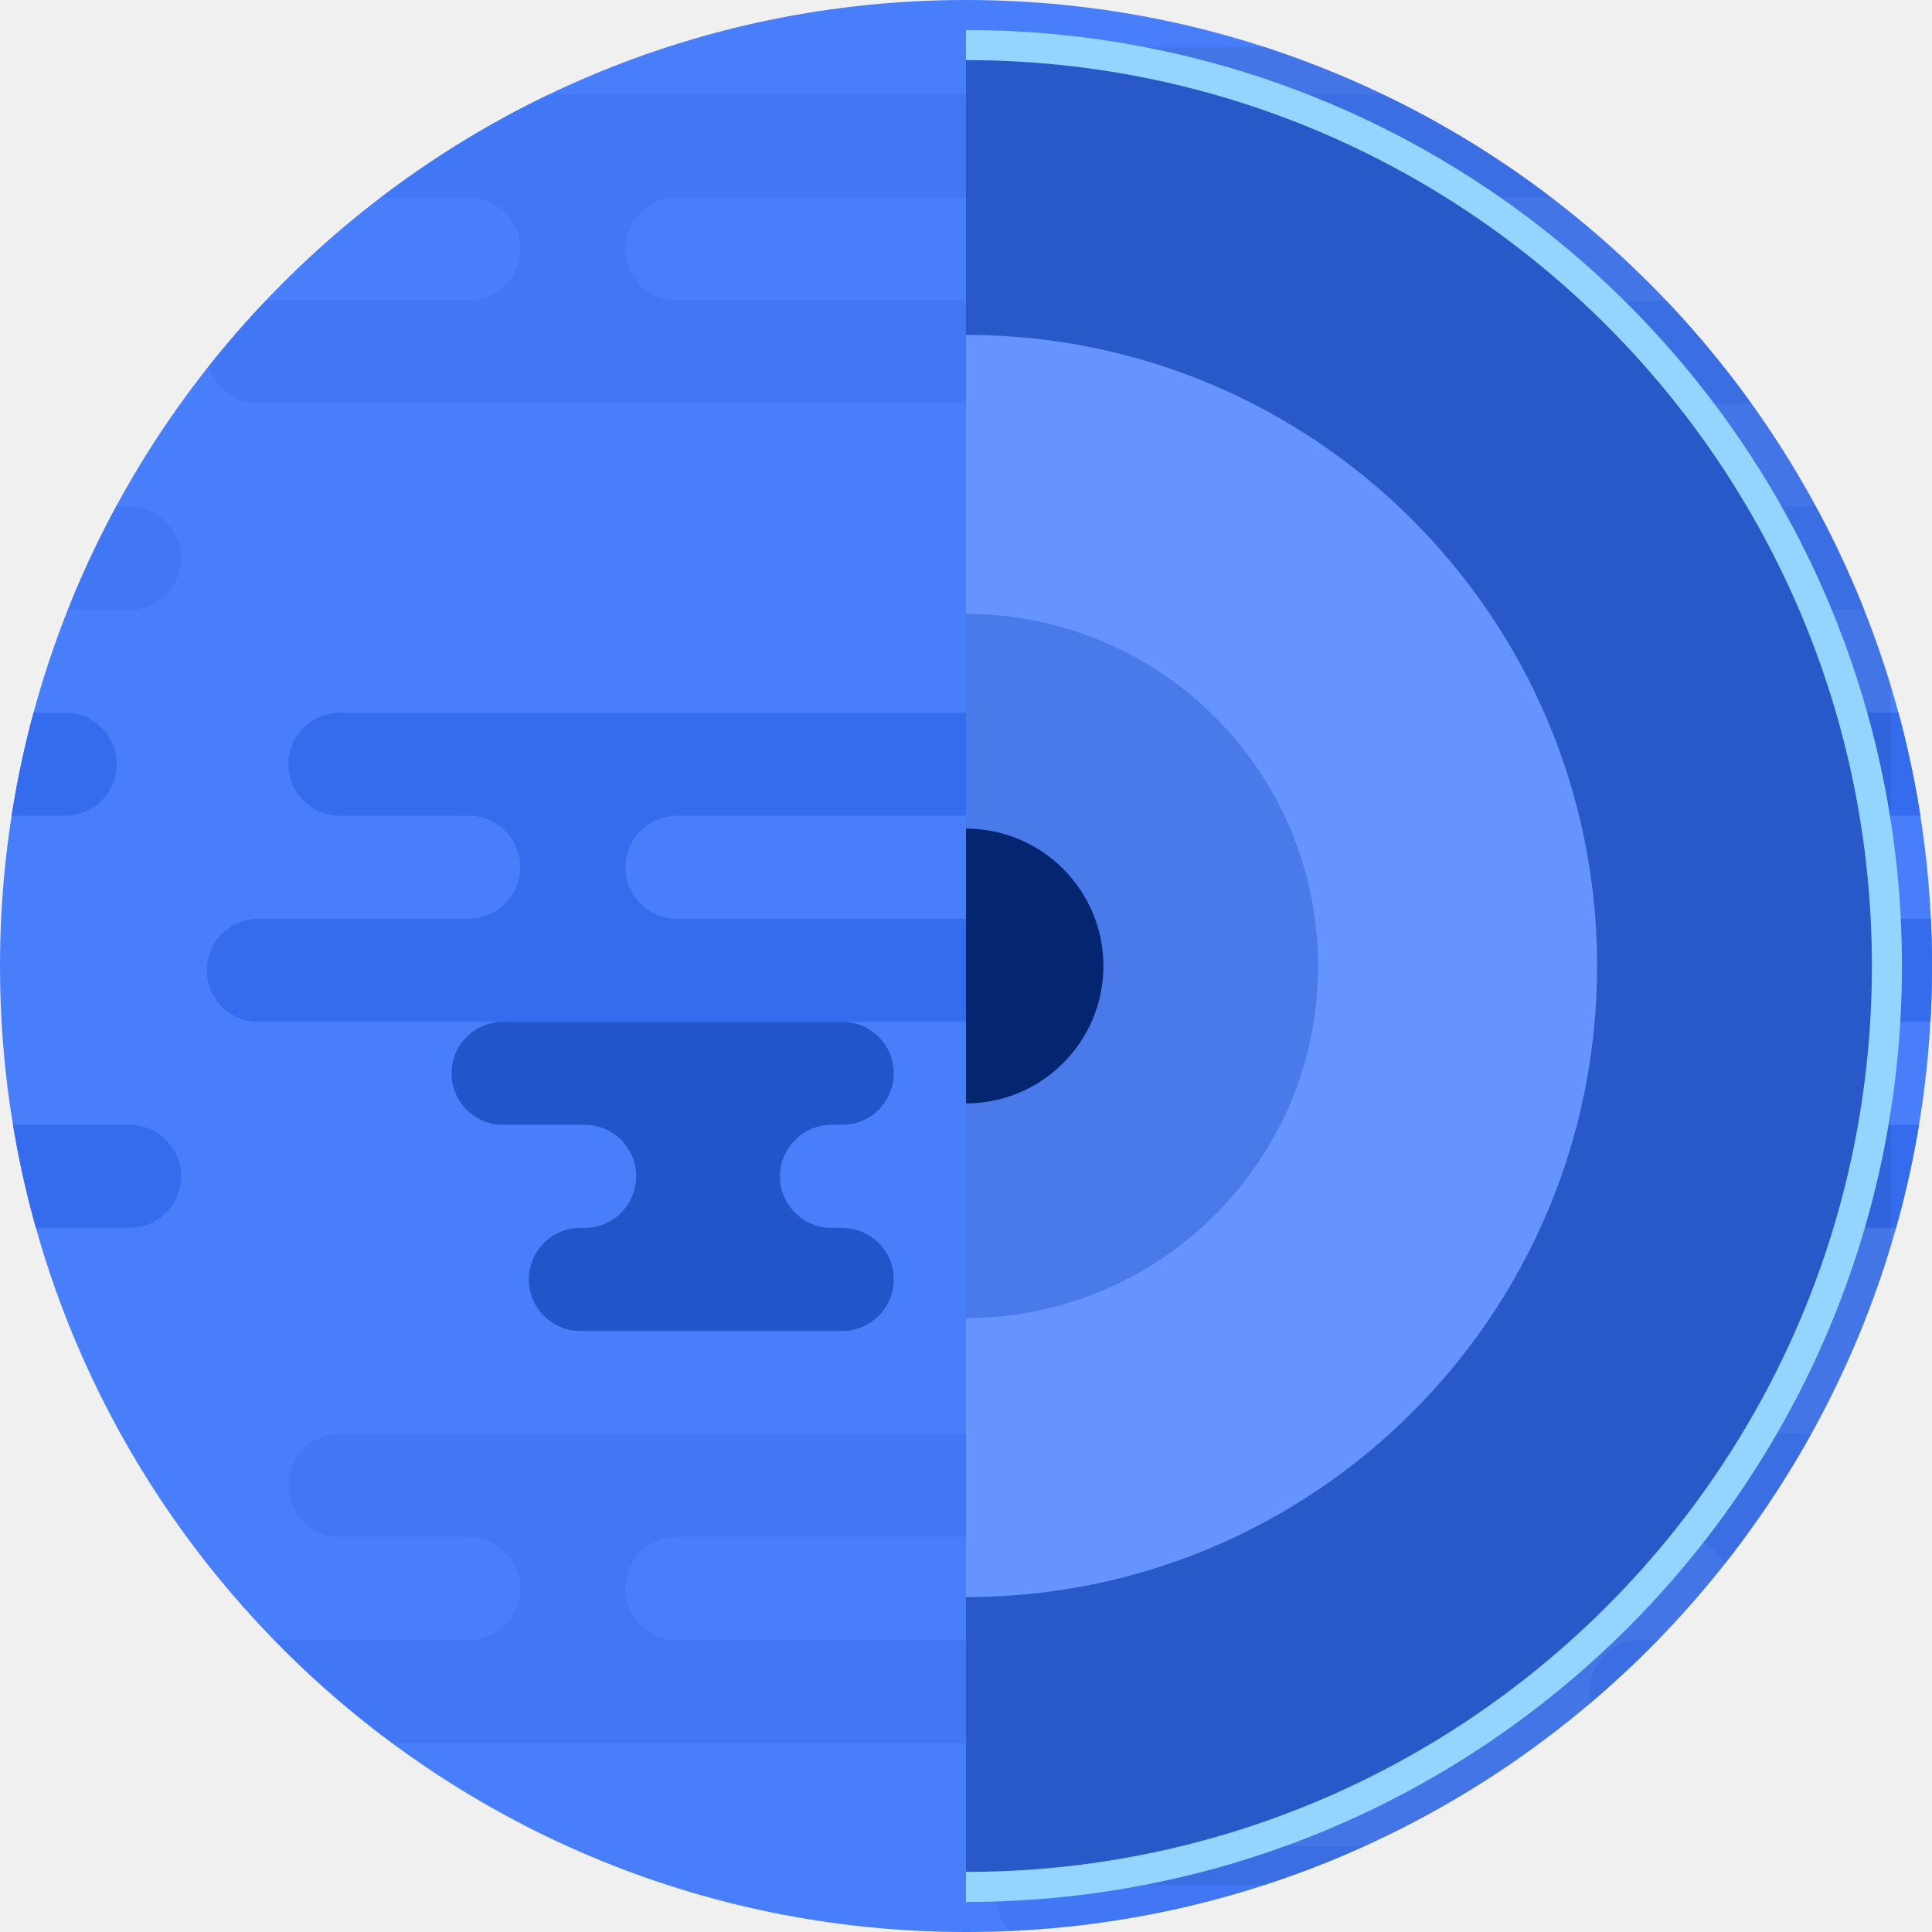
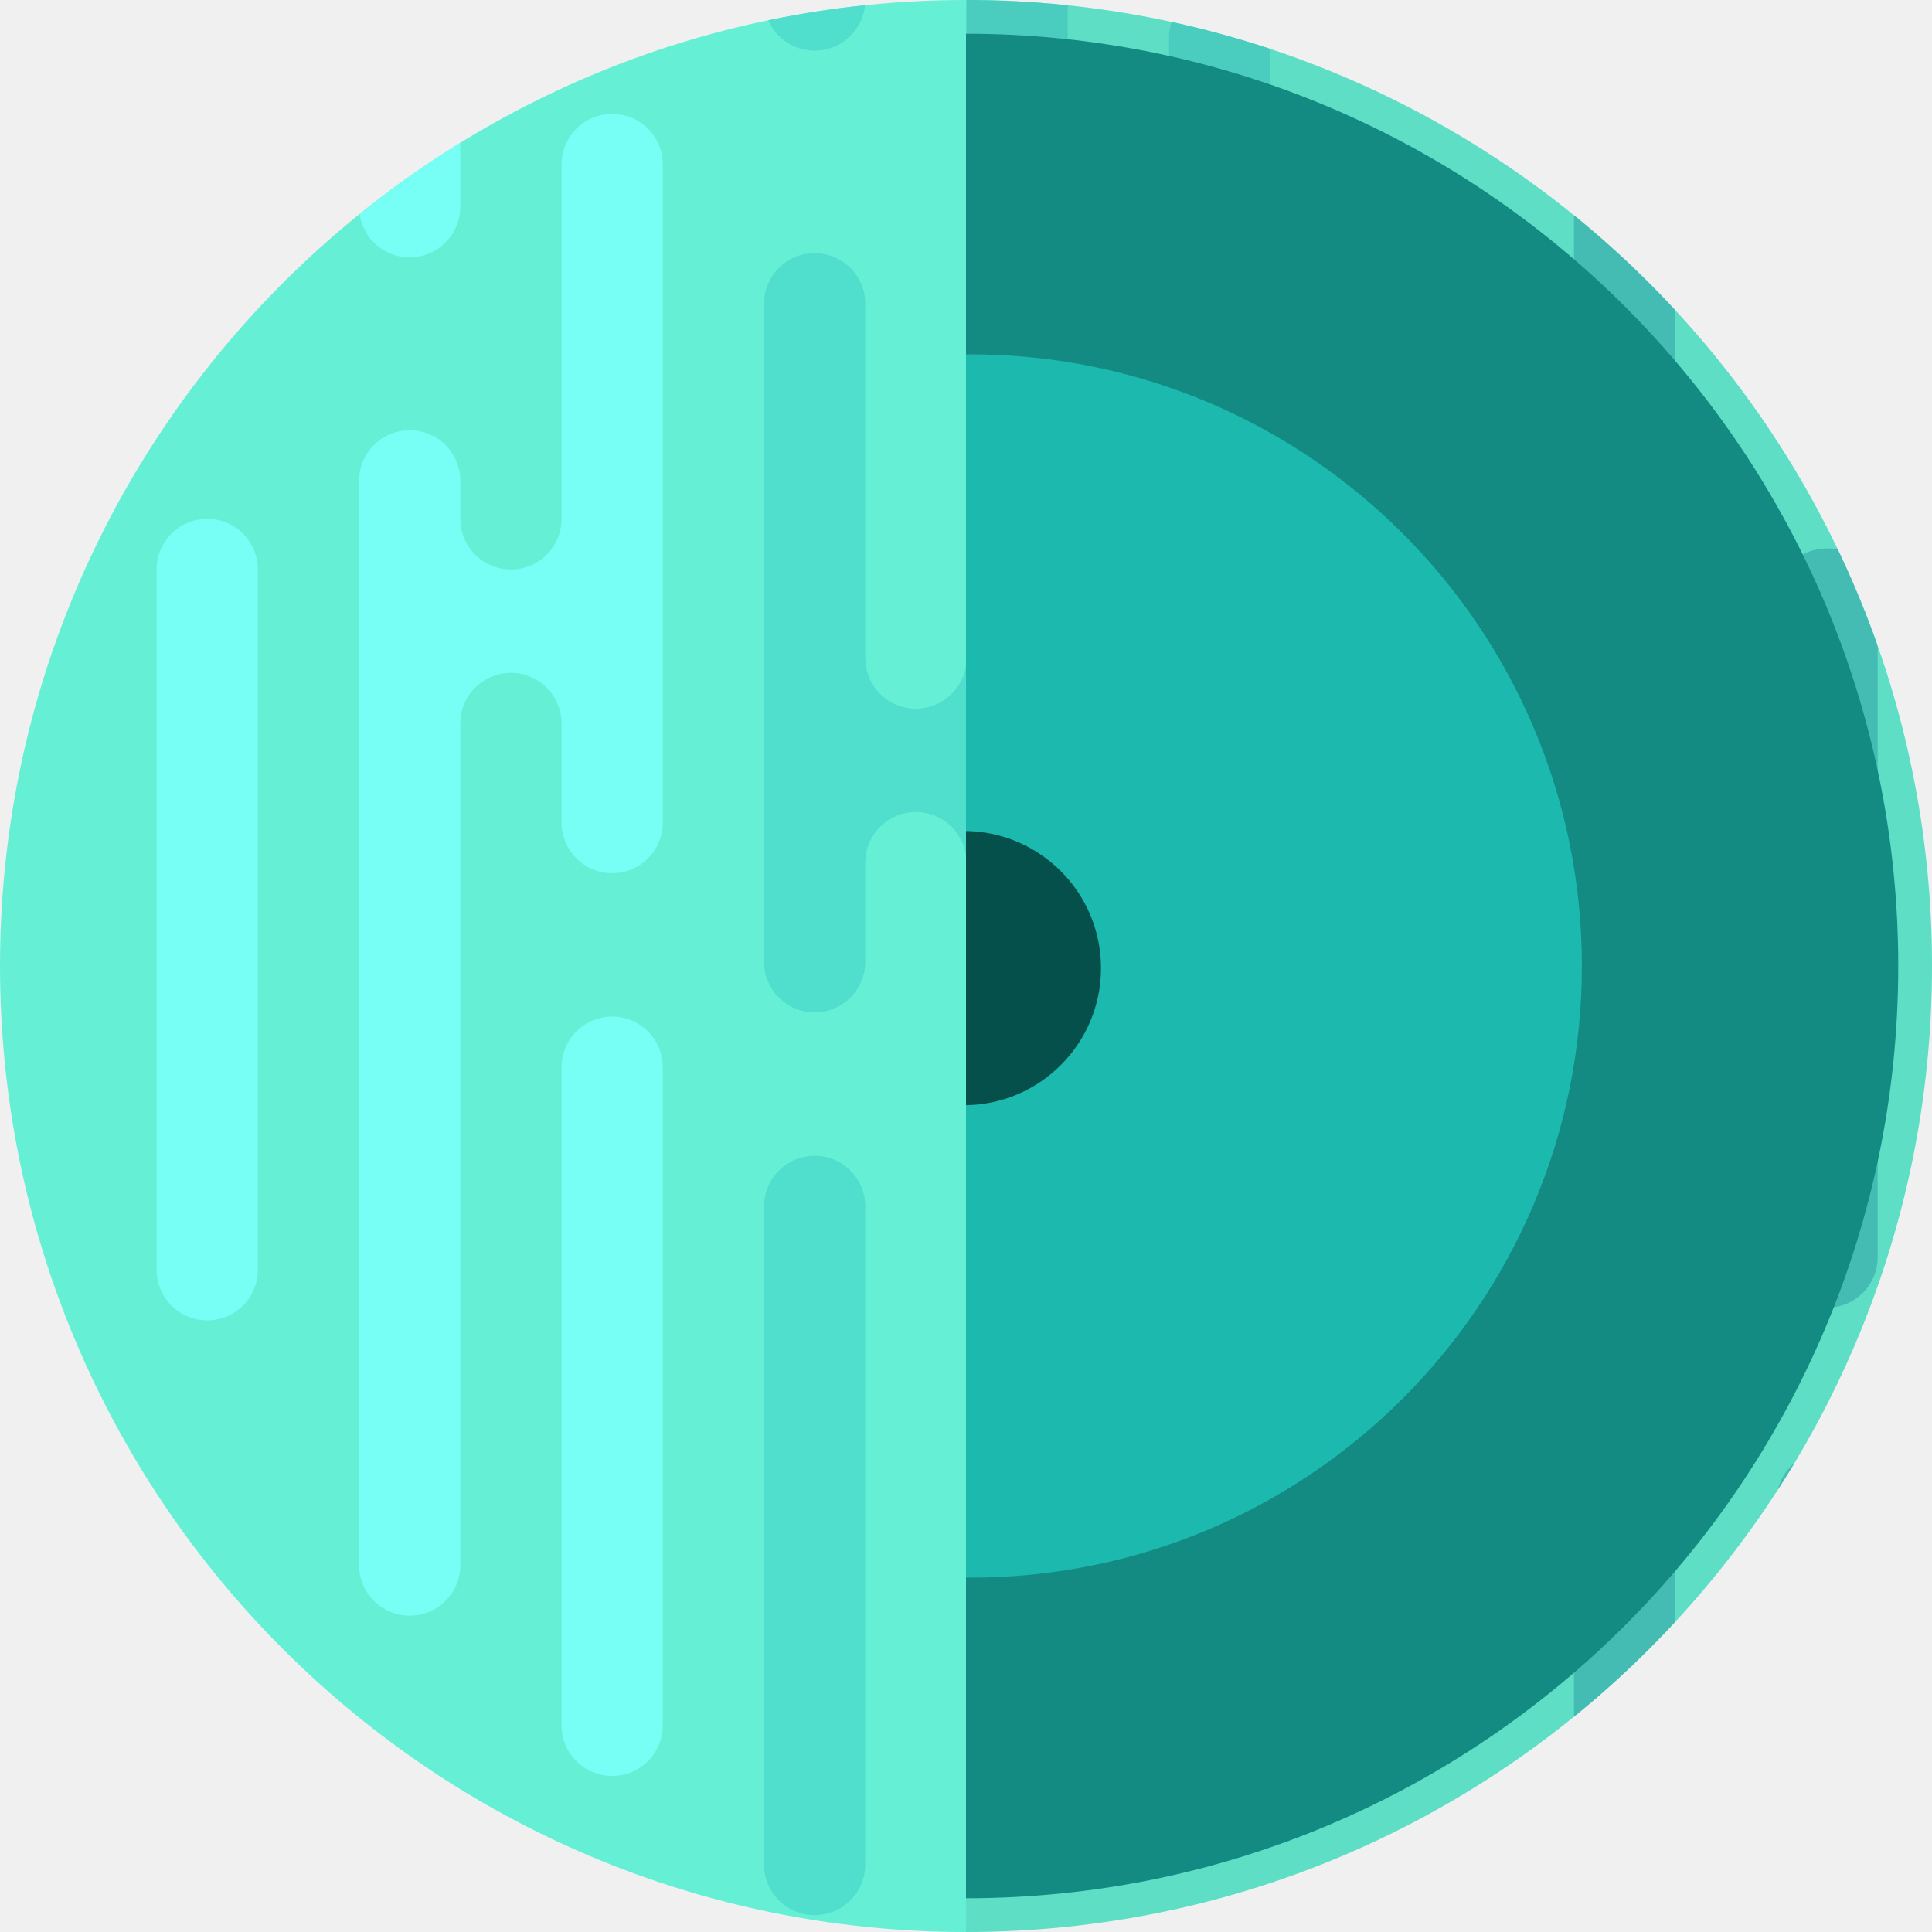
- <svg xmlns="http://www.w3.org/2000/svg" xmlns:xlink="http://www.w3.org/1999/xlink" width="450" height="450">
-   <defs>
-     <circle id="a" cx="225" cy="225" r="225" />
-     <circle id="c" cx="225" cy="225" r="225" />
-     <circle id="e" cx="225" cy="225" r="225" />
-     <circle id="g" cx="225" cy="225" r="225" />
-     <circle id="i" cx="225" cy="225" r="225" />
-     <path id="k" d="M0 0c120.398 0 218 97.602 218 218S120.398 436 0 436z" />
-   </defs>
-   <g fill="none" fill-rule="evenodd">
-     <circle cx="225" cy="225" r="225" fill="#497EFA" fill-rule="nonzero" />
-     <mask id="b" fill="#fff">
-       <use xlink:href="#a" />
-     </mask>
-     <path fill="#356CEE" fill-rule="nonzero" d="M317.177 262c6.628 0 12 5.373 12 12s-5.372 12-12 12h-73c-6.627 0-12-5.373-12-12s5.373-12 12-12h73zm-287 0c6.628 0 12 5.373 12 12s-5.372 12-12 12h-73c-6.627 0-12-5.373-12-12s5.373-12 12-12h73zm539 0c6.628 0 12 5.373 12 12s-5.372 12-12 12h-166c-6.627 0-12-5.373-12-12s5.373-12 12-12h166zm-334-96c6.628 0 12 5.373 12 12s-5.372 12-12 12h-78v.01c-6.395.262-11.5 5.53-11.5 11.99s5.105 11.728 11.5 11.99v.01h160c6.628 0 12 5.373 12 12s-5.372 12-12 12h-257c-6.627 0-12-5.373-12-12s5.373-12 12-12h49c6.628 0 12-5.373 12-12s-5.372-12-12-12h-30c-6.627 0-12-5.373-12-12s5.373-12 12-12h156zm168 36c0-6.627-5.372-12-12-12h-84c-6.627 0-12-5.373-12-12s5.373-12 12-12h156c6.628 0 12 5.373 12 12s-5.372 12-12 12h-24v.01c-6.395.262-11.5 5.53-11.5 11.99s5.105 11.728 11.5 11.99v.01h200c6.628 0 12 5.373 12 12s-5.372 12-12 12h-257c-6.627 0-12-5.373-12-12s5.373-12 12-12h9c6.628 0 12-5.373 12-12zm-388-36c6.628 0 12 5.373 12 12s-5.372 12-12 12h-156c-6.627 0-12-5.373-12-12s5.373-12 12-12h156zm662 0c6.628 0 12 5.373 12 12s-5.372 12-12 12h-156c-6.627 0-12-5.373-12-12s5.373-12 12-12h156z" mask="url(#b)" />
-     <mask id="d" fill="#fff">
-       <use xlink:href="#c" />
-     </mask>
-     <path fill="#356CEE" fill-rule="nonzero" d="M317.177 118c6.628 0 12 5.373 12 12s-5.372 12-12 12h-73c-6.627 0-12-5.373-12-12s5.373-12 12-12h73zm-287 0c6.628 0 12 5.373 12 12s-5.372 12-12 12h-73c-6.627 0-12-5.373-12-12s5.373-12 12-12h73zm539 0c6.628 0 12 5.373 12 12s-5.372 12-12 12h-166c-6.627 0-12-5.373-12-12s5.373-12 12-12h166zm-334-96c6.628 0 12 5.373 12 12s-5.372 12-12 12h-78v.01c-6.395.262-11.5 5.53-11.5 11.99s5.105 11.728 11.5 11.99V70h160c6.628 0 12 5.373 12 12s-5.372 12-12 12h-257c-6.627 0-12-5.373-12-12s5.373-12 12-12h49c6.628 0 12-5.373 12-12s-5.372-12-12-12h-30c-6.627 0-12-5.373-12-12s5.373-12 12-12h156zm168 36c0-6.627-5.372-12-12-12h-84c-6.627 0-12-5.373-12-12s5.373-12 12-12h156c6.628 0 12 5.373 12 12s-5.372 12-12 12h-24v.01c-6.395.262-11.5 5.53-11.5 11.99s5.105 11.728 11.5 11.99V70h200c6.628 0 12 5.373 12 12s-5.372 12-12 12h-257c-6.627 0-12-5.373-12-12s5.373-12 12-12h9c6.628 0 12-5.373 12-12zm-388-36c6.628 0 12 5.373 12 12s-5.372 12-12 12h-156c-6.627 0-12-5.373-12-12s5.373-12 12-12h156zm662 0c6.628 0 12 5.373 12 12s-5.372 12-12 12h-156c-6.627 0-12-5.373-12-12s5.373-12 12-12h156z" mask="url(#d)" opacity=".4" />
-     <mask id="f" fill="#fff">
-       <use xlink:href="#e" />
-     </mask>
-     <path fill="#356CEE" fill-rule="nonzero" d="M317.177 430c6.628 0 12 5.373 12 12s-5.372 12-12 12h-73c-6.627 0-12-5.373-12-12s5.373-12 12-12h73zm-287 0c6.628 0 12 5.373 12 12s-5.372 12-12 12h-73c-6.627 0-12-5.373-12-12s5.373-12 12-12h73zm539 0c6.628 0 12 5.373 12 12s-5.372 12-12 12h-166c-6.627 0-12-5.373-12-12s5.373-12 12-12h166zm-334-96c6.628 0 12 5.373 12 12s-5.372 12-12 12h-78v.01c-6.395.262-11.5 5.53-11.5 11.99s5.105 11.728 11.5 11.99v.01h160c6.628 0 12 5.373 12 12s-5.372 12-12 12h-257c-6.627 0-12-5.373-12-12s5.373-12 12-12h49c6.628 0 12-5.373 12-12s-5.372-12-12-12h-30c-6.627 0-12-5.373-12-12s5.373-12 12-12h156zm168 36c0-6.627-5.372-12-12-12h-84c-6.627 0-12-5.373-12-12s5.373-12 12-12h156c6.628 0 12 5.373 12 12s-5.372 12-12 12h-24v.01c-6.395.262-11.5 5.53-11.5 11.99s5.105 11.728 11.5 11.99v.01h200c6.628 0 12 5.373 12 12s-5.372 12-12 12h-257c-6.627 0-12-5.373-12-12s5.373-12 12-12h9c6.628 0 12-5.373 12-12zm-388-36c6.628 0 12 5.373 12 12s-5.372 12-12 12h-156c-6.627 0-12-5.373-12-12s5.373-12 12-12h156zm662 0c6.628 0 12 5.373 12 12s-5.372 12-12 12h-156c-6.627 0-12-5.373-12-12s5.373-12 12-12h156z" mask="url(#f)" opacity=".4" />
-     <mask id="h" fill="#fff">
-       <use xlink:href="#g" />
-     </mask>
-     <path fill="#2255CA" fill-rule="nonzero" d="M148.177 274c0-6.627-5.372-12-12-12h-19c-6.627 0-12-5.373-12-12s5.373-12 12-12h79c6.628 0 12 5.373 12 12s-5.372 12-12 12h-3v.01c-6.395.262-11.5 5.53-11.5 11.99s5.105 11.728 11.5 11.99v.01h3c6.628 0 12 5.373 12 12s-5.372 12-12 12h-61c-6.627 0-12-5.373-12-12s5.373-12 12-12h1c6.628 0 12-5.373 12-12z" mask="url(#h)" />
-     <mask id="j" fill="#fff">
-       <use xlink:href="#i" />
-     </mask>
-     <path fill="#000" fill-rule="nonzero" mask="url(#j)" opacity=".078" d="M225 11h215.354v428H225z" />
-     <g transform="translate(225 7)">
-       <mask id="l" fill="#fff">
-         <use xlink:href="#k" />
-       </mask>
-       <use fill="#94D5FF" xlink:href="#k" />
-       <circle cy="218" r="211" fill="#2959C9" mask="url(#l)" />
-       <circle cy="218" r="147" fill="#6593FF" mask="url(#l)" />
-       <circle cy="218" r="82" fill="#4A7AE9" mask="url(#l)" />
-       <circle cy="218" r="32" fill="#042570" mask="url(#l)" />
-     </g>
+ <svg xmlns="http://www.w3.org/2000/svg" width="458" height="458" fill="none">
+   <circle cx="229" cy="229" r="229" fill="#65F0D5" />
+   <mask id="a" maskUnits="userSpaceOnUse" x="0" y="0" width="458" height="458">
+     <circle cx="229" cy="229" r="229" fill="#fff" />
+   </mask>
+   <g mask="url(#a)">
+     <path fill-rule="evenodd" clip-rule="evenodd" d="M445.12-150c0 6.627-5.372 12-12 12-6.627 0-12-5.373-12-12v-156c0-6.627 5.373-12 12-12 6.628 0 12 5.373 12 12v156zm0 220c0 6.627-5.372 12-12 12-6.627 0-12-5.373-12-12V-8h-.01c-.262-6.395-5.53-11.5-11.99-11.5S397.392-14.395 397.13-8h-.01v160c0 6.627-5.372 12-12 12-6.627 0-12-5.373-12-12v-257c0-6.627 5.373-12 12-12 6.628 0 12 5.373 12 12v49c0 6.627 5.373 12 12 12 6.628 0 12-5.373 12-12v-30c0-6.627 5.373-12 12-12 6.628 0 12 5.373 12 12V70zm-96-205c0 6.627-5.372 12-12 12-6.627 0-12-5.373-12-12v-73c0-6.627 5.373-12 12-12 6.628 0 12 5.373 12 12v73zm0 287c0 6.627-5.372 12-12 12-6.627 0-12-5.373-12-12V79c0-6.627 5.373-12 12-12 6.628 0 12 5.373 12 12v73zm-12 264c6.628 0 12-5.373 12-12V238c0-6.627-5.372-12-12-12-6.627 0-12 5.373-12 12v166c0 6.627 5.373 12 12 12zm84-190c0 6.627-5.372 12-12 12-6.627 0-12-5.373-12-12v-9c0-6.627-5.372-12-12-12-6.627 0-12 5.373-12 12v257c0 6.627 5.373 12 12 12 6.628 0 12-5.373 12-12V274h.01c.262-6.395 5.53-11.5 11.99-11.5s11.728 5.105 11.99 11.5h.01v24c0 6.627 5.373 12 12 12 6.628 0 12-5.373 12-12V142c0-6.627-5.372-12-12-12-6.627 0-12 5.373-12 12v84zm12 298c6.628 0 12-5.373 12-12V356c0-6.627-5.372-12-12-12-6.627 0-12 5.373-12 12v156c0 6.627 5.373 12 12 12z" fill="#49CBC2" />
+   </g>
+   <mask id="b" maskUnits="userSpaceOnUse" x="0" y="0" width="458" height="458">
+     <circle cx="229" cy="229" r="229" fill="#fff" />
+   </mask>
+   <g mask="url(#b)">
+     <path fill-rule="evenodd" clip-rule="evenodd" d="M181.12-220c0 6.627 5.373 12 12 12 6.628 0 12-5.373 12-12v-156c0-6.627-5.372-12-12-12-6.627 0-12 5.373-12 12v156zm0 220c0 6.627 5.373 12 12 12 6.628 0 12-5.373 12-12v-78h.01c.262-6.395 5.53-11.5 11.99-11.5s11.728 5.105 11.99 11.5h.01V82c0 6.627 5.373 12 12 12 6.628 0 12-5.373 12-12v-257c0-6.627-5.372-12-12-12-6.627 0-12 5.373-12 12v49c0 6.627-5.372 12-12 12-6.627 0-12-5.373-12-12v-30c0-6.627-5.372-12-12-12-6.627 0-12 5.373-12 12V0zm96-205c0 6.627 5.373 12 12 12 6.628 0 12-5.373 12-12v-73c0-6.627-5.372-12-12-12-6.627 0-12 5.373-12 12v73zm0 287c0 6.627 5.373 12 12 12 6.628 0 12-5.373 12-12V9c0-6.627-5.372-12-12-12-6.627 0-12 5.373-12 12v73zm12 264c-6.627 0-12-5.373-12-12V168c0-6.627 5.373-12 12-12 6.628 0 12 5.373 12 12v166c0 6.627-5.372 12-12 12zm-84-190c0 6.627 5.373 12 12 12 6.628 0 12-5.373 12-12v-9c0-6.627 5.373-12 12-12 6.628 0 12 5.373 12 12v257c0 6.627-5.372 12-12 12-6.627 0-12-5.373-12-12V204h-.01c-.262-6.395-5.53-11.5-11.99-11.5s-11.728 5.105-11.99 11.5h-.01v24c0 6.627-5.372 12-12 12-6.627 0-12-5.373-12-12V72c0-6.627 5.373-12 12-12 6.628 0 12 5.373 12 12v84zm-12 298c-6.627 0-12-5.373-12-12V286c0-6.627 5.373-12 12-12 6.628 0 12 5.373 12 12v156c0 6.627-5.372 12-12 12z" fill="#50DECD" />
+   </g>
+   <mask id="c" maskUnits="userSpaceOnUse" x="0" y="0" width="458" height="458">
+     <circle cx="229" cy="229" r="229" fill="#fff" />
+   </mask>
+   <g mask="url(#c)">
+     <path fill-rule="evenodd" clip-rule="evenodd" d="M157.12-253c0 6.627-5.372 12-12 12-6.627 0-12-5.373-12-12v-156c0-6.627 5.373-12 12-12 6.628 0 12 5.373 12 12v156zm0 220c0 6.627-5.372 12-12 12-6.627 0-12-5.373-12-12v-78h-.01c-.262-6.395-5.53-11.5-11.99-11.5s-11.728 5.105-11.99 11.5h-.01V49c0 6.627-5.372 12-12 12-6.627 0-12-5.373-12-12v-257c0-6.627 5.373-12 12-12 6.628 0 12 5.373 12 12v49c0 6.627 5.373 12 12 12 6.628 0 12-5.373 12-12v-30c0-6.627 5.373-12 12-12 6.628 0 12 5.373 12 12v156zm-96-205c0 6.627-5.372 12-12 12-6.627 0-12-5.373-12-12v-73c0-6.627 5.373-12 12-12 6.628 0 12 5.373 12 12v73zm0 287c0 6.627-5.372 12-12 12-6.627 0-12-5.373-12-12v-73c0-6.627 5.373-12 12-12 6.628 0 12 5.373 12 12v73zm-12 264c6.628 0 12-5.373 12-12V135c0-6.627-5.372-12-12-12-6.627 0-12 5.373-12 12v166c0 6.627 5.373 12 12 12zm84-190c0 6.627-5.372 12-12 12-6.627 0-12-5.373-12-12v-9c0-6.627-5.372-12-12-12-6.627 0-12 5.373-12 12v257c0 6.627 5.373 12 12 12 6.628 0 12-5.373 12-12V171h.01c.262-6.395 5.53-11.5 11.99-11.5s11.728 5.105 11.99 11.5h.01v24c0 6.627 5.373 12 12 12 6.628 0 12-5.373 12-12V39c0-6.627-5.372-12-12-12-6.627 0-12 5.373-12 12v84zm12 298c6.628 0 12-5.373 12-12V253c0-6.627-5.372-12-12-12-6.627 0-12 5.373-12 12v156c0 6.627 5.373 12 12 12z" fill="#77FFF5" />
+   </g>
+   <mask id="d" maskUnits="userSpaceOnUse" x="0" y="0" width="458" height="458">
+     <circle cx="229" cy="229" r="229" fill="#fff" />
+   </mask>
+   <g mask="url(#d)">
+     <path opacity=".078" fill="#000" d="M229 0h229v458H229z" />
+   </g>
+   <path fill-rule="evenodd" clip-rule="evenodd" d="M229 450c122.055 0 221-98.945 221-221S351.055 8 229 8v442z" fill="#138B83" />
+   <mask id="e" maskUnits="userSpaceOnUse" x="229" y="8" width="221" height="442">
+     <path fill-rule="evenodd" clip-rule="evenodd" d="M229 450c122.055 0 221-98.945 221-221S351.055 8 229 8v442z" fill="#fff" />
+   </mask>
+   <g mask="url(#e)">
+     <circle cx="230" cy="229" r="145" fill="#1BB9AE" />
+     <circle cx="228.5" cy="229.5" r="32.5" fill="#06504C" />
  </g>
</svg>
